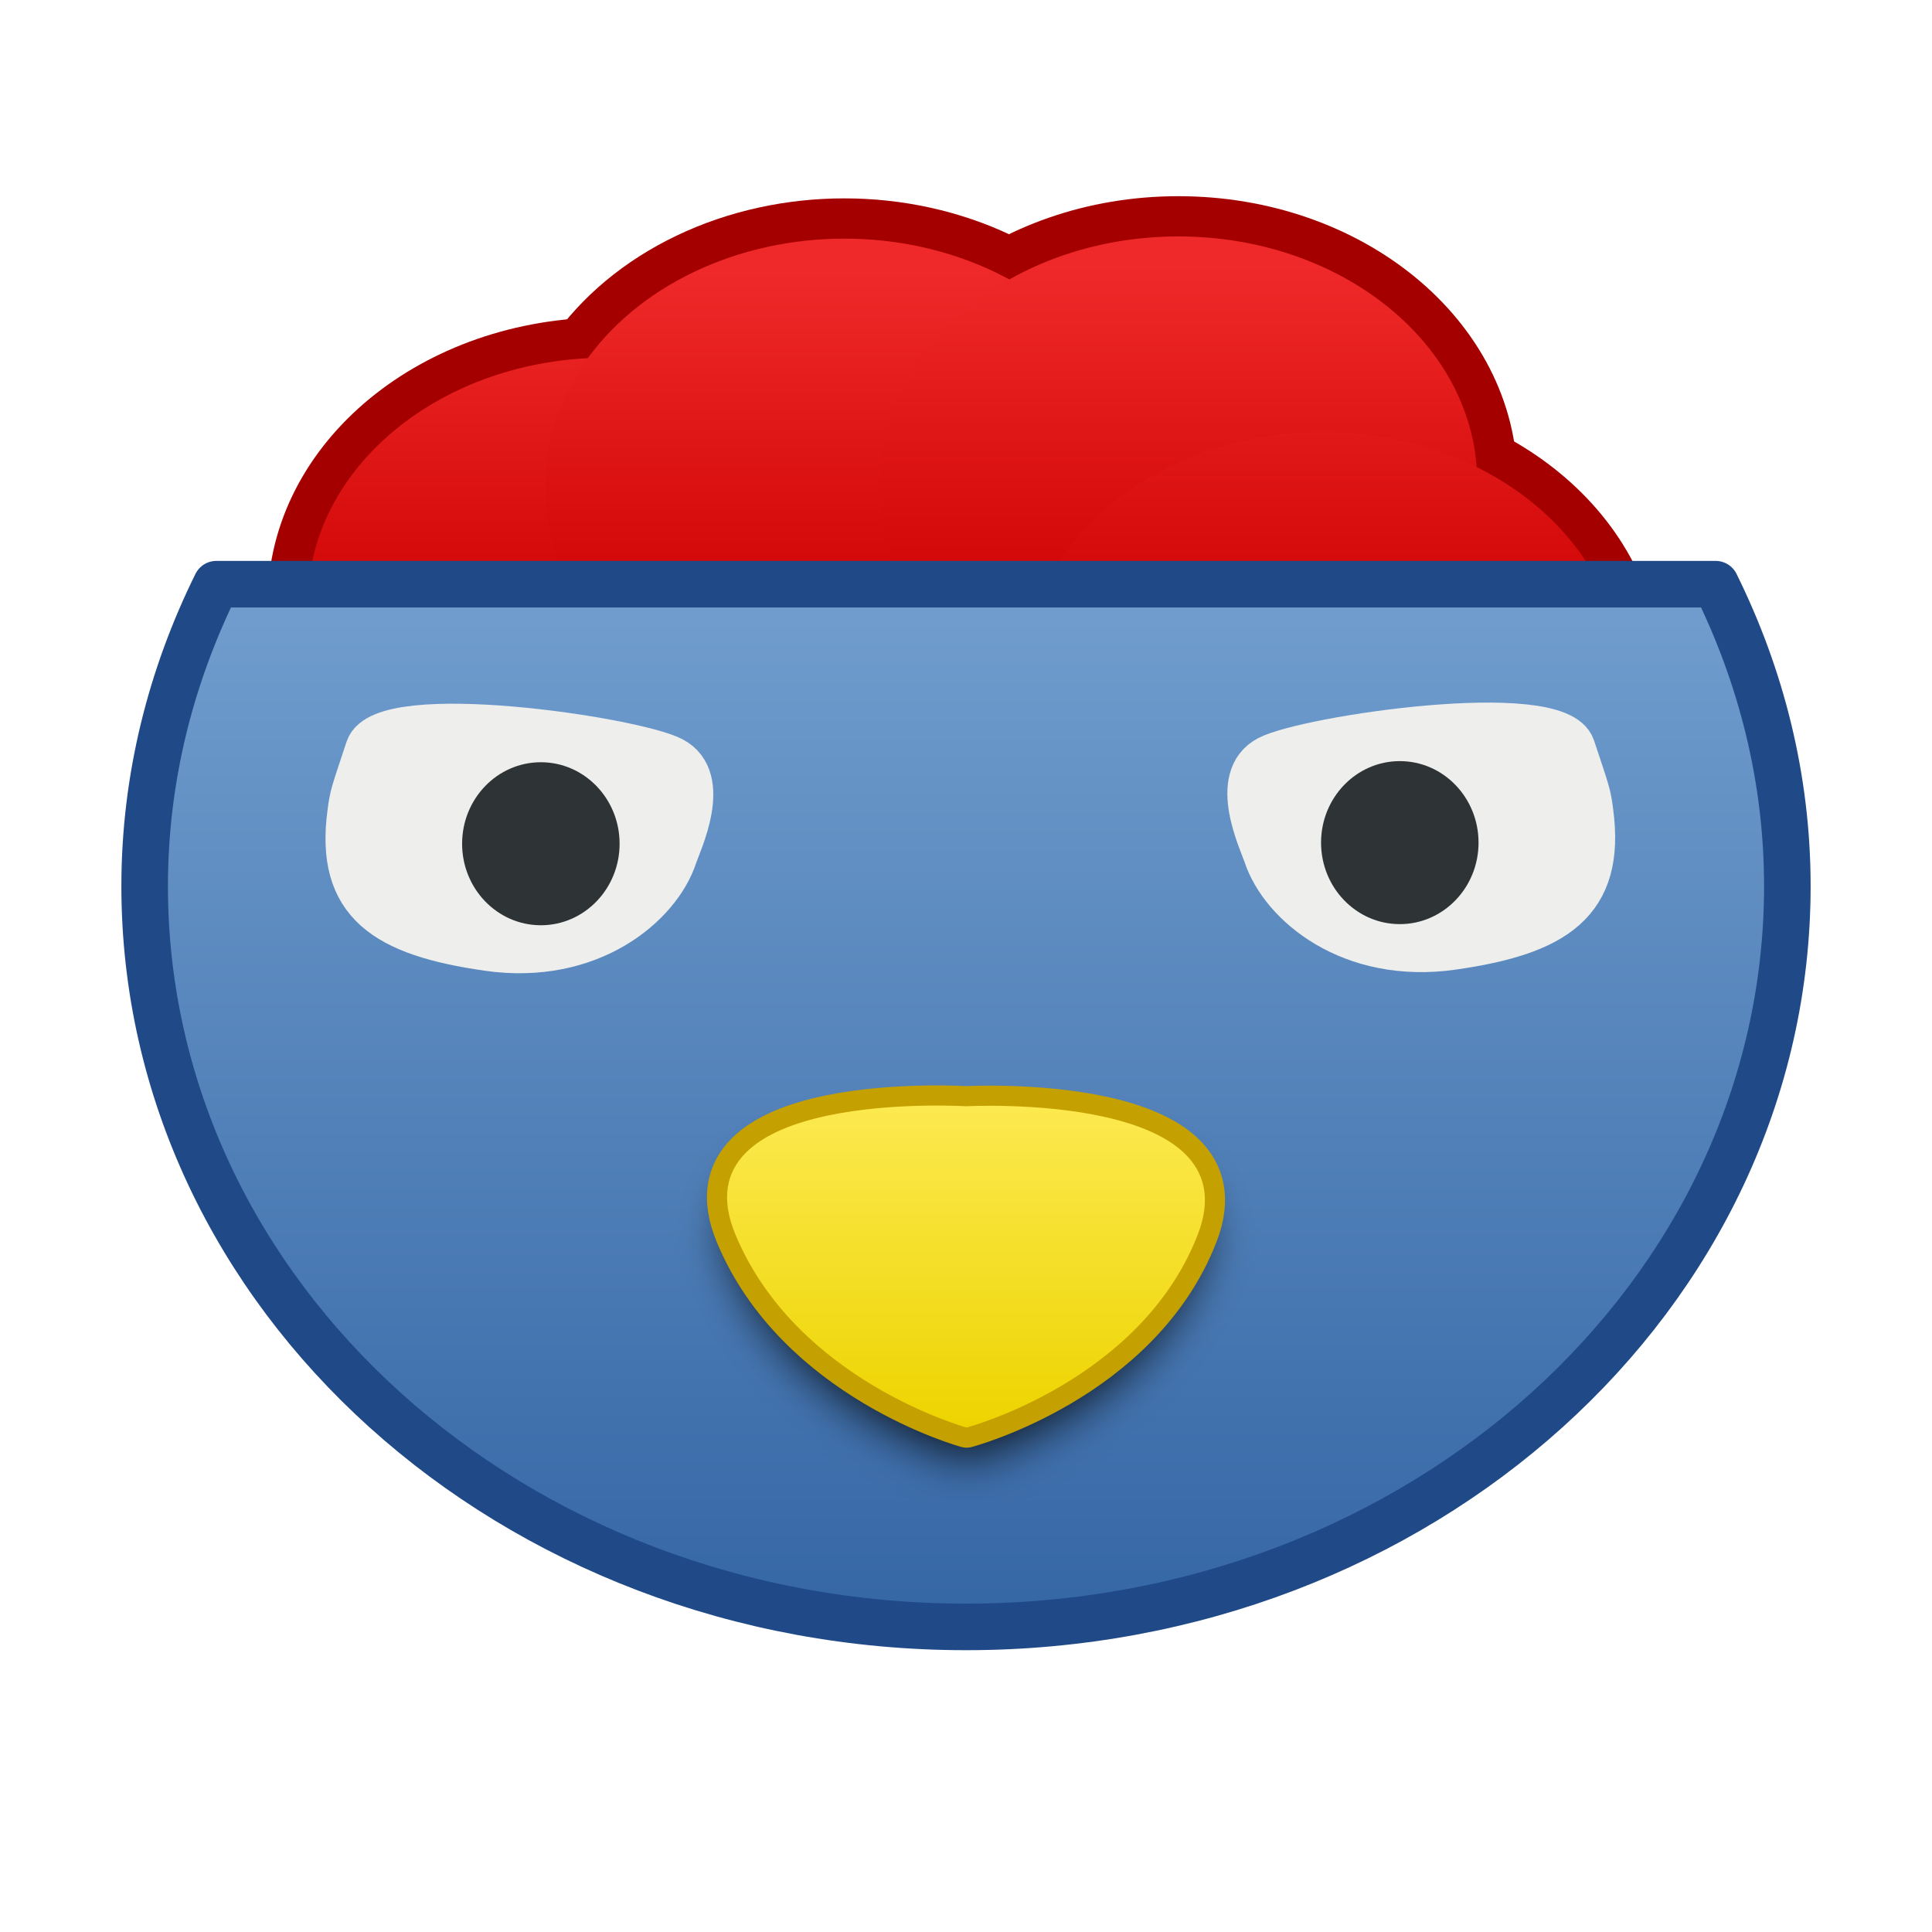
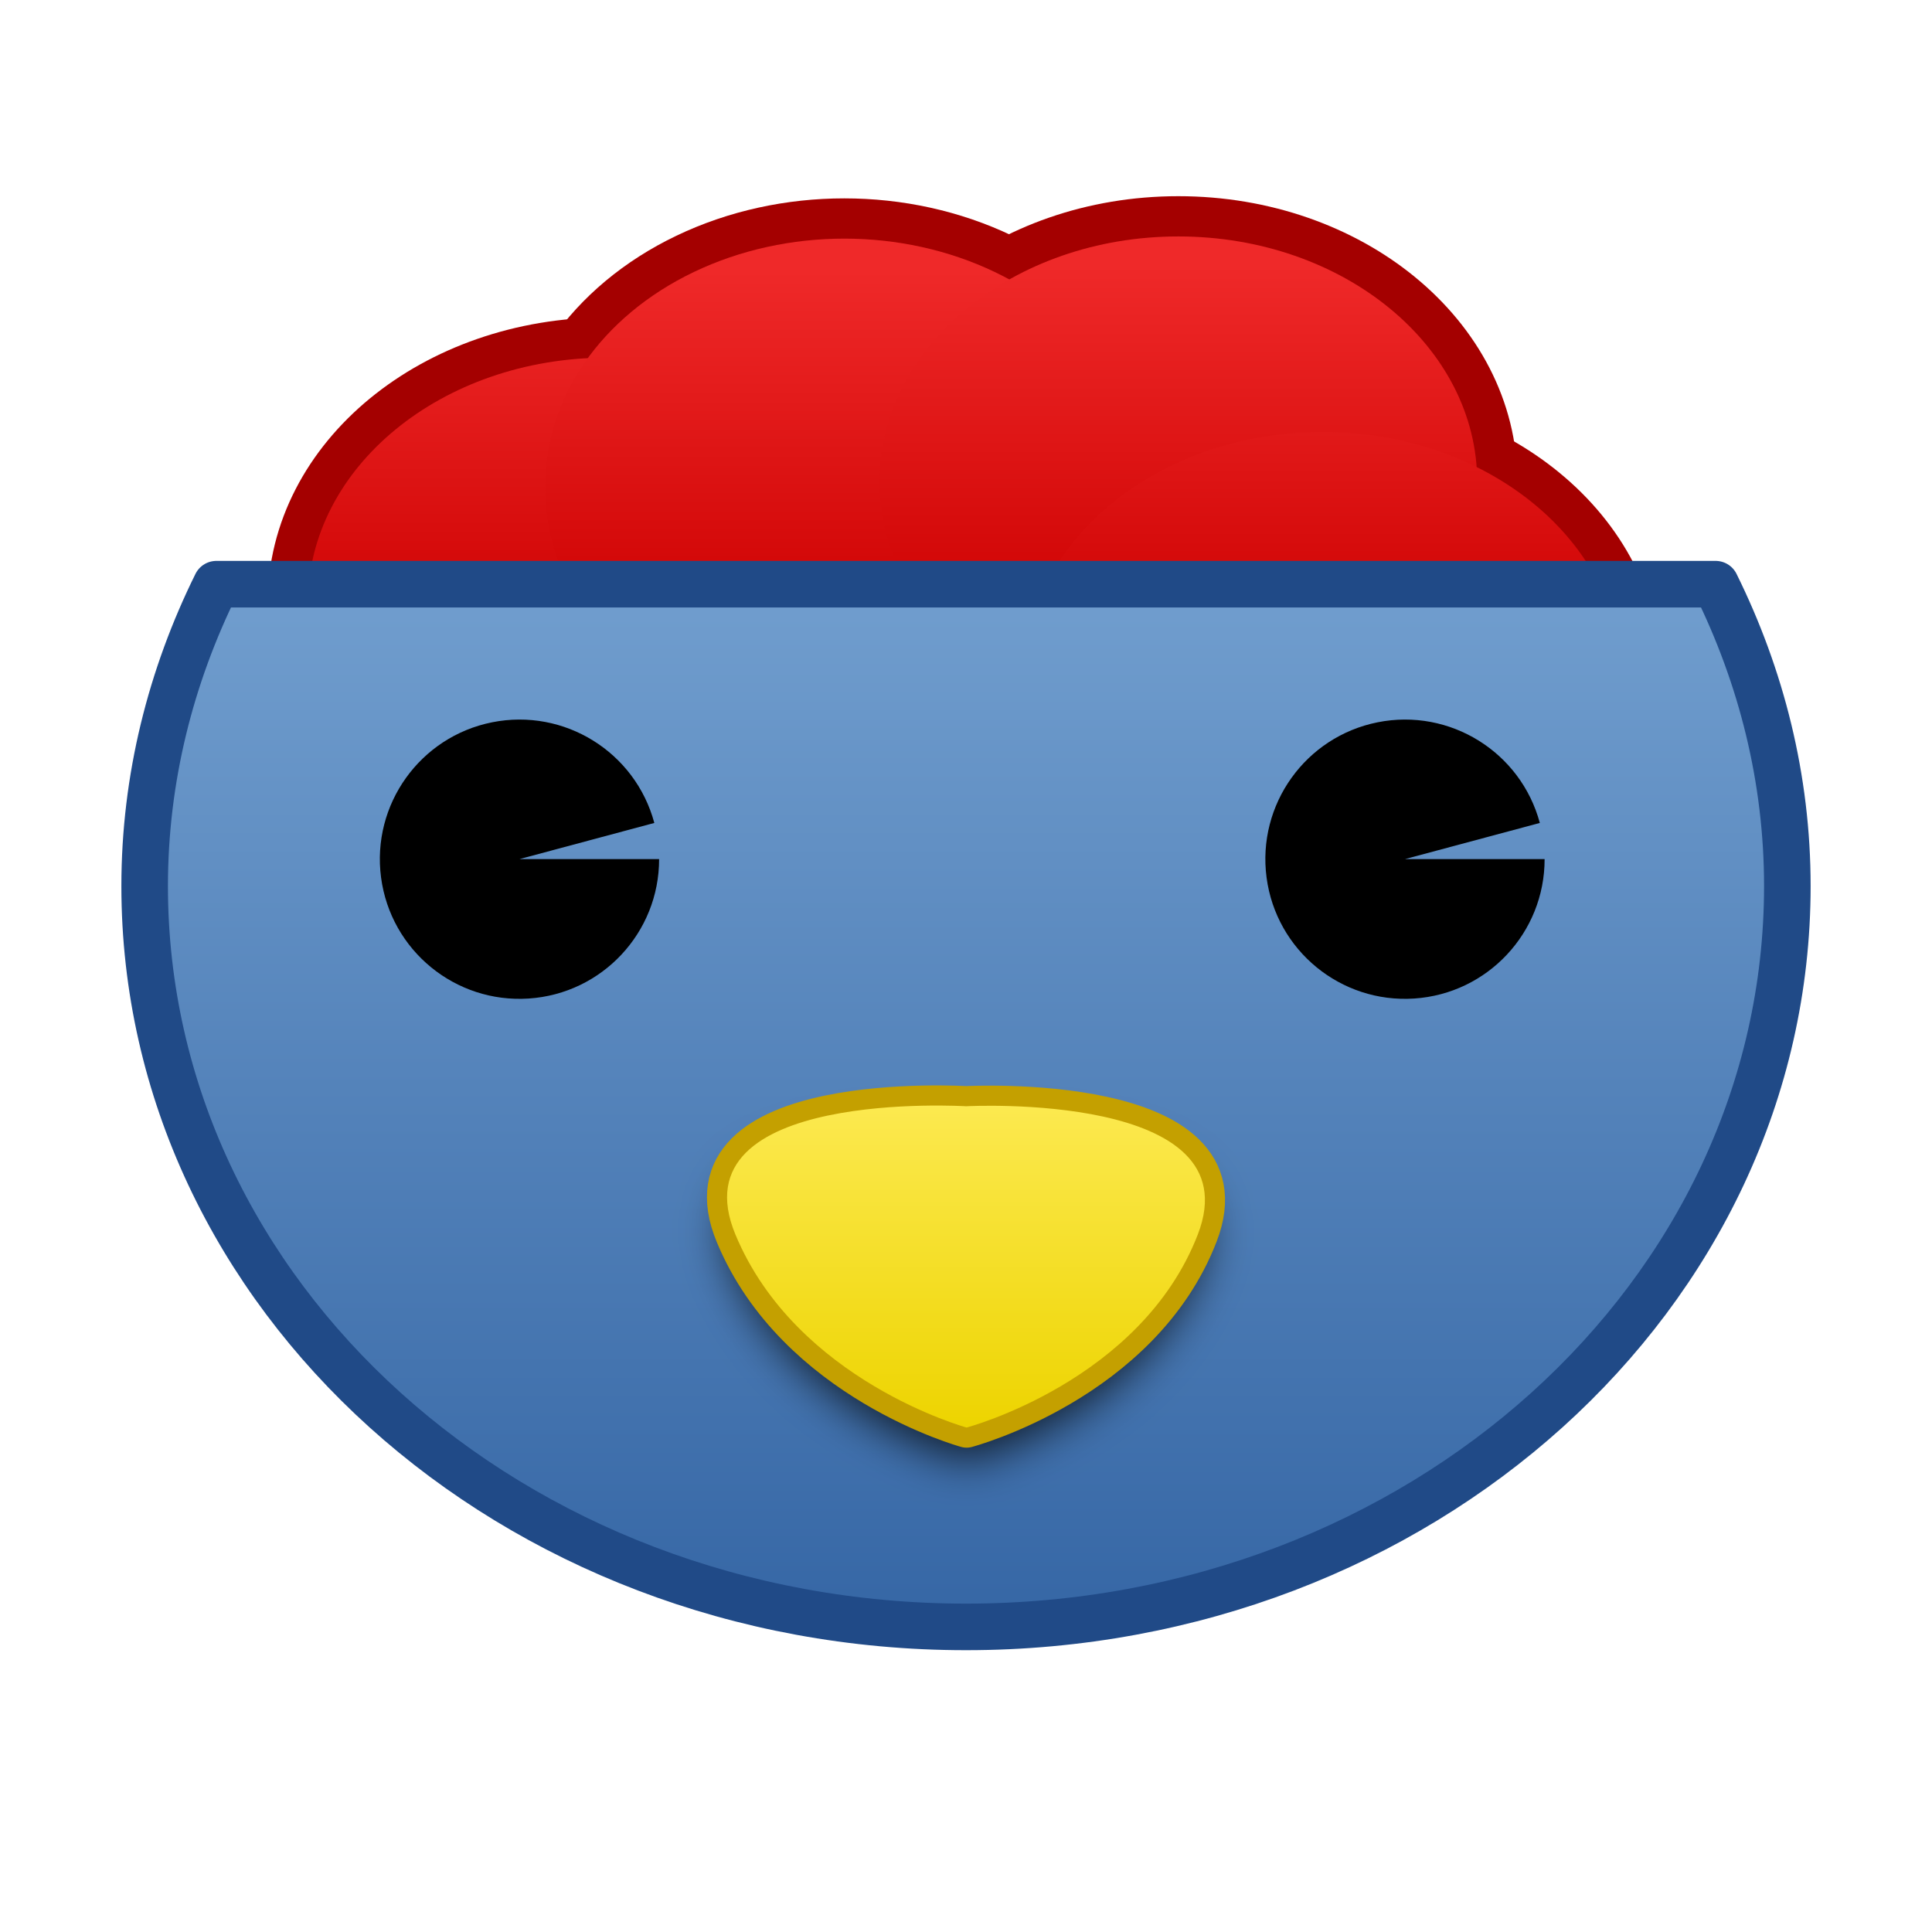
<svg xmlns="http://www.w3.org/2000/svg" xmlns:xlink="http://www.w3.org/1999/xlink" width="48px" height="48px" id="svg2993" version="1.1">
  <defs id="defs2995">
    <linearGradient id="linearGradient3882">
      <stop style="stop-color:#babdb6;stop-opacity:1;" offset="0" id="stop3884" />
      <stop style="stop-color:#eeeeec;stop-opacity:1;" offset="1" id="stop3886" />
    </linearGradient>
    <linearGradient id="linearGradient3872">
      <stop id="stop3880" offset="0" style="stop-color:#e0e2dd;stop-opacity:1;" />
      <stop style="stop-color:#eeeeec;stop-opacity:1;" offset="1" id="stop3876" />
    </linearGradient>
    <linearGradient id="linearGradient4114">
      <stop style="stop-color:#edd400;stop-opacity:1;" offset="0" id="stop4116" />
      <stop style="stop-color:#fce94f;stop-opacity:1;" offset="1" id="stop4118" />
    </linearGradient>
    <linearGradient id="linearGradient3939">
      <stop style="stop-color:#ef2929;stop-opacity:1;" offset="0" id="stop3941" />
      <stop style="stop-color:#cc0000;stop-opacity:1;" offset="1" id="stop3943" />
    </linearGradient>
    <linearGradient id="linearGradient3820">
      <stop style="stop-color:#eeeeec;stop-opacity:1;" offset="0" id="stop3822" />
      <stop style="stop-color:#eeeeec;stop-opacity:0;" offset="1" id="stop3824" />
    </linearGradient>
    <linearGradient id="linearGradient3903">
      <stop style="stop-color:#eeeeec;stop-opacity:1;" offset="0" id="stop3905" />
      <stop style="stop-color:#ffffff;stop-opacity:0;" offset="1" id="stop3907" />
    </linearGradient>
    <linearGradient id="linearGradient3891">
      <stop style="stop-color:#2e3436;stop-opacity:1;" offset="0" id="stop3893" />
      <stop style="stop-color:#eeeeec;stop-opacity:1;" offset="1" id="stop3895" />
    </linearGradient>
    <linearGradient id="linearGradient3883">
      <stop style="stop-color:#2e3436;stop-opacity:1;" offset="0" id="stop3885" />
      <stop style="stop-color:#2e3436;stop-opacity:0;" offset="1" id="stop3887" />
    </linearGradient>
    <linearGradient id="linearGradient3801">
      <stop style="stop-color:#f57900;stop-opacity:1;" offset="0" id="stop3803" />
      <stop style="stop-color:#fcaf3e;stop-opacity:1;" offset="1" id="stop3805" />
    </linearGradient>
    <linearGradient id="linearGradient3784">
      <stop style="stop-color:#3465a4;stop-opacity:1;" offset="0" id="stop3786" />
      <stop style="stop-color:#729fcf;stop-opacity:1;" offset="1" id="stop3788" />
    </linearGradient>
    <linearGradient xlink:href="#linearGradient3784" id="linearGradient3790" x1="2.515" y1="44.204" x2="2.515" y2="17.14" gradientUnits="userSpaceOnUse" gradientTransform="translate(0.4999999,-3.204602)" />
    <linearGradient xlink:href="#linearGradient3801" id="linearGradient3808" gradientUnits="userSpaceOnUse" gradientTransform="matrix(0.680266,0,0,0.680266,7.673616,16.61139)" x1="24" y1="39.08" x2="23.87" y2="31.379" />
    <radialGradient xlink:href="#linearGradient3820" id="radialGradient3828" cx="23.093" cy="31.611" fx="23.093" fy="31.611" r="3.826" gradientTransform="matrix(1.135759,-1.098012,0.9194646,0.9510735,-31.29284,32.15095)" gradientUnits="userSpaceOnUse" spreadMethod="reflect" />
    <linearGradient xlink:href="#linearGradient4114" id="linearGradient3024" gradientUnits="userSpaceOnUse" gradientTransform="matrix(1.058086,0,0,0.5787752,-1.379071,12.84868)" x1="24" y1="39.08" x2="24" y2="28" />
    <filter id="filter3842" x="-0.115" width="1.231" y="-0.171" height="1.342">
      <feGaussianBlur stdDeviation="0.571" id="feGaussianBlur3844" />
    </filter>
    <linearGradient xlink:href="#linearGradient3939" id="linearGradient4031" gradientUnits="userSpaceOnUse" x1="25.065" y1="7.359" x2="25.065" y2="16.558" />
    <linearGradient xlink:href="#linearGradient3939" id="linearGradient4033" gradientUnits="userSpaceOnUse" x1="18.94" y1="9.921" x2="18.94" y2="19.171" />
    <linearGradient xlink:href="#linearGradient3939" id="linearGradient4035" gradientUnits="userSpaceOnUse" x1="11.44" y1="9.921" x2="11.44" y2="19.186" />
    <linearGradient xlink:href="#linearGradient3939" id="linearGradient4043" gradientUnits="userSpaceOnUse" x1="7.315" y1="5.671" x2="7.315" y2="14.695" />
    <linearGradient xlink:href="#linearGradient4114" id="linearGradient4128" x1="24.015" y1="35.467" x2="24.015" y2="27.485" gradientUnits="userSpaceOnUse" />
  </defs>
  <g id="layer1">
    <g id="g3904" style="stroke:#a40000;stroke-opacity:1;stroke-width:2;stroke-miterlimit:4;stroke-dasharray:none">
      <path style="fill:url(#linearGradient4031);fill-opacity:1;stroke:#a40000;stroke-opacity:1;stroke-width:2;stroke-miterlimit:4;stroke-dasharray:none" id="path3906" d="m 22.539,15.296 c 0,3.368 -3.324,6.099 -7.425,6.099 -4.101,0 -7.425,-2.731 -7.425,-6.099 0,-3.368 3.324,-6.099 7.425,-6.099 4.101,0 7.425,2.731 7.425,6.099 z" transform="translate(-0.0392136,-0.3106602)" />
      <path d="m 22.539,15.296 a 7.425,6.099 0 1 1 -14.849,0 7.425,6.099 0 1 1 14.849,0 z" id="path3908" style="fill:url(#linearGradient4033);fill-opacity:1;stroke:#a40000;stroke-opacity:1;stroke-width:2;stroke-miterlimit:4;stroke-dasharray:none" transform="translate(5.862012,-3.197735)" />
      <path transform="translate(14.16163,-3.322735)" style="fill:url(#linearGradient4035);fill-opacity:1;stroke:#a40000;stroke-opacity:1;stroke-width:2;stroke-miterlimit:4;stroke-dasharray:none" id="path3910" d="m 22.539,15.296 c 0,3.368 -3.324,6.099 -7.425,6.099 -4.101,0 -7.425,-2.731 -7.425,-6.099 0,-3.368 3.324,-6.099 7.425,-6.099 4.101,0 7.425,2.731 7.425,6.099 z" />
      <path d="m 22.539,15.296 c 0,3.368 -3.324,6.099 -7.425,6.099 -4.101,0 -7.425,-2.731 -7.425,-6.099 0,-3.368 3.324,-6.099 7.425,-6.099 4.101,0 7.425,2.731 7.425,6.099 z" id="path3912" style="fill:url(#linearGradient4043);fill-opacity:1;stroke:#a40000;stroke-opacity:1;stroke-width:2;stroke-miterlimit:4;stroke-dasharray:none" transform="translate(17.74498,1.534783)" />
    </g>
    <g id="g4045">
      <path transform="translate(-0.0392136,-0.3106602)" d="m 22.539,15.296 c 0,3.368 -3.324,6.099 -7.425,6.099 -4.101,0 -7.425,-2.731 -7.425,-6.099 0,-3.368 3.324,-6.099 7.425,-6.099 4.101,0 7.425,2.731 7.425,6.099 z" id="path3796" style="fill:url(#linearGradient4031);fill-opacity:1;stroke:none" />
      <path transform="translate(5.862012,-3.197735)" style="fill:url(#linearGradient4033);fill-opacity:1;stroke:none" id="path3798" d="m 22.539,15.296 a 7.425,6.099 0 1 1 -14.849,0 7.425,6.099 0 1 1 14.849,0 z" />
      <path d="m 22.539,15.296 c 0,3.368 -3.324,6.099 -7.425,6.099 -4.101,0 -7.425,-2.731 -7.425,-6.099 0,-3.368 3.324,-6.099 7.425,-6.099 4.101,0 7.425,2.731 7.425,6.099 z" id="path3800" style="fill:url(#linearGradient4035);fill-opacity:1;stroke:none" transform="translate(14.16163,-3.322735)" />
      <path transform="translate(17.74498,1.534783)" style="fill:url(#linearGradient4043);fill-opacity:1;stroke:none" id="path3802" d="m 22.539,15.296 c 0,3.368 -3.324,6.099 -7.425,6.099 -4.101,0 -7.425,-2.731 -7.425,-6.099 0,-3.368 3.324,-6.099 7.425,-6.099 4.101,0 7.425,2.731 7.425,6.099 z" />
    </g>
    <path style="fill:url(#linearGradient3790);fill-opacity:1;stroke:#204a87;stroke-width:1.157;stroke-linecap:square;stroke-linejoin:round;stroke-miterlimit:4;stroke-opacity:1;stroke-dasharray:none" d="m 5.375,14.514 c -1.133,2.291 -1.781,4.829 -1.781,7.5 0,10.174 9.128,18.406 20.406,18.406 11.278,0 20.406,-8.232 20.406,-18.406 0,-2.671 -0.648,-5.209 -1.781,-7.5 l -37.25,0 z" id="path3006" />
    <path d="m 24.015,28.281 0,7.982 c 0,0 -4.232,-1.158 -5.744,-4.796 -1.512,-3.638 5.744,-3.186 5.744,-3.186 z m 0,-1.56e-4 0,7.982 c 0,0 4.332,-1.146 5.744,-4.796 1.379,-3.565 -5.744,-3.187 -5.744,-3.187 z" style="fill:#000000;fill-opacity:1;stroke:none;opacity:0.777;filter:url(#filter3842)" id="path3824" />
    <path d="m 24.015,27.485 0,7.982 c 0,0 -4.232,-1.158 -5.744,-4.796 -1.512,-3.638 5.744,-3.186 5.744,-3.186 z m 0,-1.56e-4 0,7.982 c 0,0 4.332,-1.146 5.744,-4.796 1.379,-3.565 -5.744,-3.187 -5.744,-3.187 z" style="fill:url(#linearGradient3024);fill-opacity:1;stroke:#c4a000;stroke-linejoin:round" id="path3026" />
    <path id="path3037" style="fill:url(#linearGradient4128);fill-opacity:1;stroke:none" d="m 24.015,27.485 0,7.982 c 0,0 -4.232,-1.158 -5.744,-4.796 -1.512,-3.638 5.744,-3.186 5.744,-3.186 z m 0,-1.56e-4 0,7.982 c 0,0 4.332,-1.146 5.744,-4.796 1.379,-3.565 -5.744,-3.187 -5.744,-3.187 z" />
-     <path id="path3049" d="m 31.985,18.859 c -0.852,0.444 -0.162,1.864 -0.065,2.16 0.361,1.096 1.892,2.387 4.164,2.061 2.272,-0.326 3.344,-1.006 3.074,-3.019 -0.054,-0.401 -0.057,-0.385 -0.403,-1.431 -0.347,-1.046 -5.918,-0.215 -6.77,0.229 z" style="fill:#eeeeec;fill-opacity:1;stroke:#eeeeec;stroke-width:0.983;stroke-opacity:1" />
-     <path transform="matrix(0.2677644,0,0,0.3306071,32.4369,24.897)" d="m 16.125,-11.875 a 7.562,6.125 0 1 1 -15.125,0 7.562,6.125 0 1 1 15.125,0 z" id="path4069" style="fill:#2e3436;fill-opacity:1;stroke:none" />
-     <g id="g3831">
-       <path id="path3896" d="m 16.702,18.854 c 0.952,0.496 0.181,2.084 0.072,2.415 -0.404,1.225 -2.115,2.669 -4.655,2.304 -2.54,-0.365 -3.739,-1.125 -3.437,-3.375 0.06,-0.449 0.063,-0.431 0.451,-1.6 0.388,-1.169 6.617,-0.24 7.569,0.256 z" style="fill:#eeeeec;fill-opacity:1;stroke:#eeeeec;stroke-width:1.099;stroke-opacity:1" />
-       <path transform="matrix(-0.2586989,0,0,0.3306071,15.65244,24.88847)" d="m 16.125,-11.875 a 7.562,6.125 0 1 1 -15.125,0 7.562,6.125 0 1 1 15.125,0 z" id="path3898" style="fill:#2e3436;fill-opacity:1;stroke:none" />
-     </g>
-     <g id="g3048" transform="matrix(-1,0,0,1,48.21505,-0.02777625)" style="opacity:1">
-       <path style="fill:#eeeeec;fill-opacity:1;stroke:#eeeeec;stroke-width:1.099;stroke-opacity:1" d="m 16.702,18.854 c 0.952,0.496 0.181,2.084 0.072,2.415 -0.404,1.225 -2.115,2.669 -4.655,2.304 -2.54,-0.365 -3.739,-1.125 -3.437,-3.375 0.06,-0.449 0.063,-0.431 0.451,-1.6 0.388,-1.169 6.617,-0.24 7.569,0.256 z" id="path3050" />
-       <path style="fill:#2e3436;fill-opacity:1;stroke:none" id="path3052" d="m 16.125,-11.875 c 0,3.383 -3.386,6.125 -7.562,6.125 C 4.386,-5.75 1,-8.492 1,-11.875 1,-15.258 4.386,-18 8.562,-18 c 4.177,0 7.562,2.742 7.562,6.125 z" transform="matrix(-0.2586989,0,0,0.3306071,15.65244,24.88847)" />
-     </g>
+     <path transform="translate(-0.0625,-1.375)" d="M 16.438,22.719 A 3.469,3.469 0 1 1 16.319,21.821 L 12.969,22.719 z" id="path3055" style="fill:#000000;fill-opacity:1;stroke:none" />
+     <path style="fill:#000000;fill-opacity:1;stroke:none" id="path3057" d="M 16.438,22.719 A 3.469,3.469 0 1 1 16.319,21.821 L 12.969,22.719 z" transform="translate(21.9375,-1.375)" />
  </g>
</svg>
